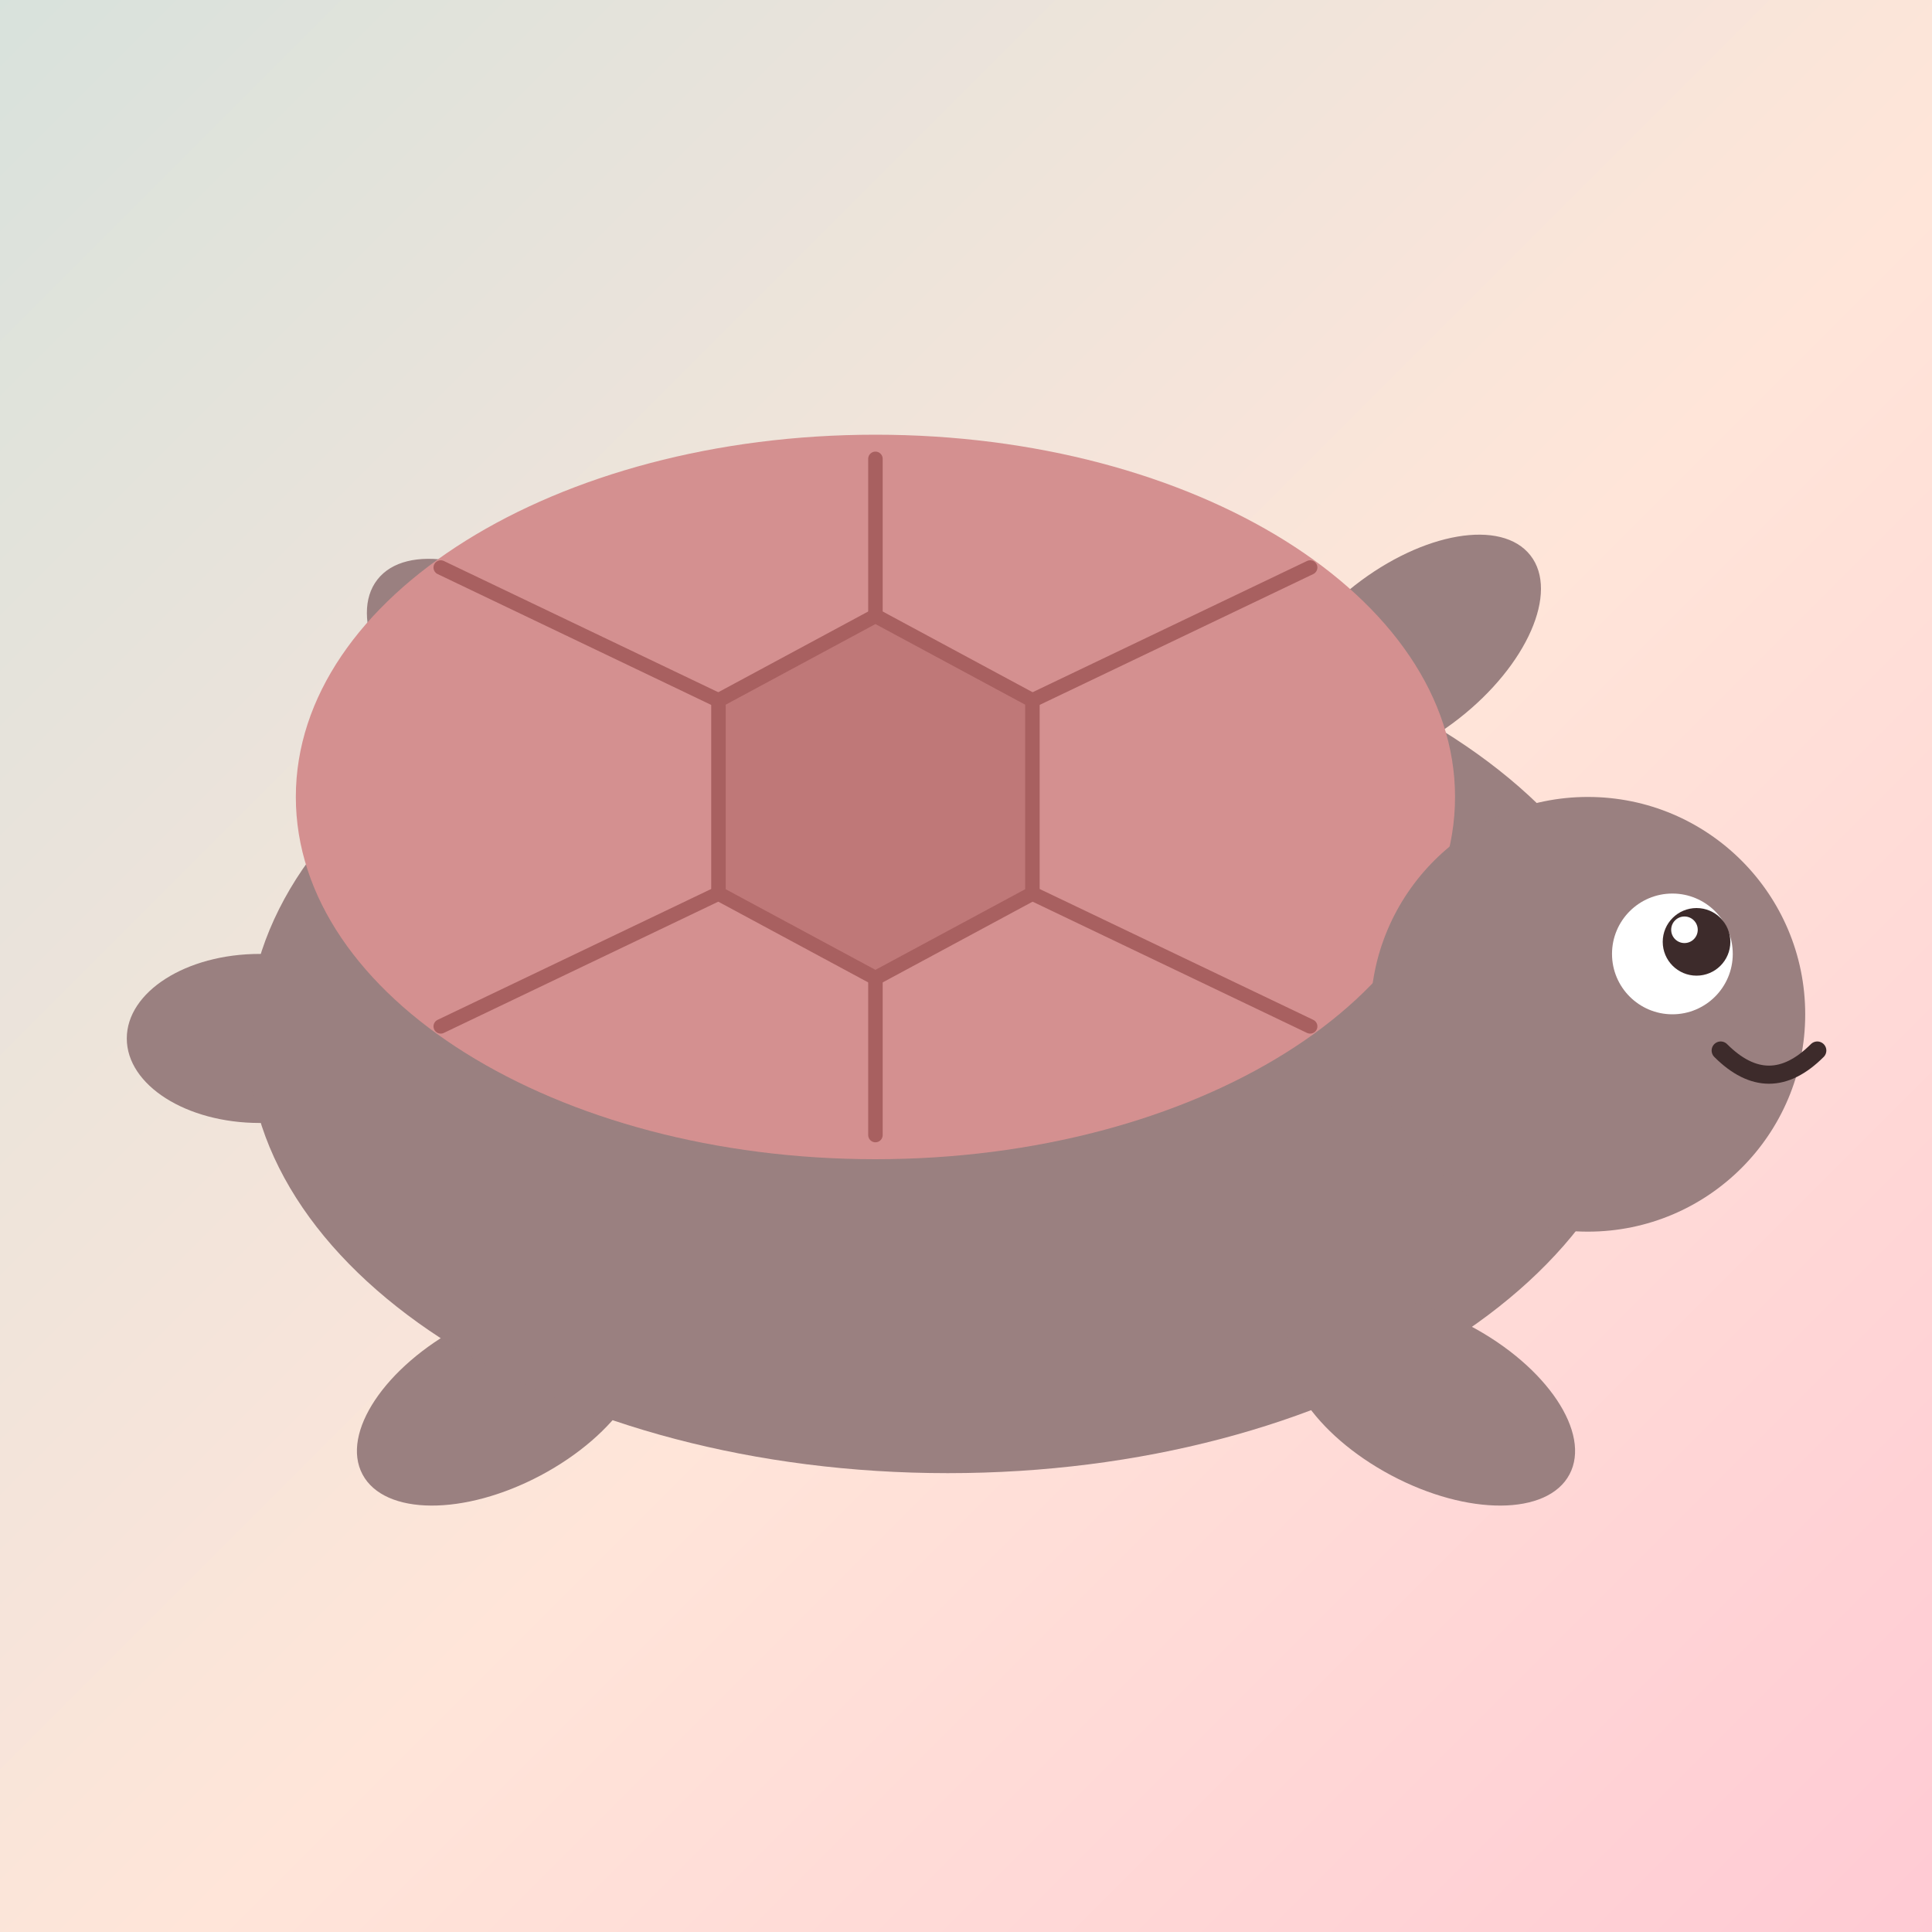
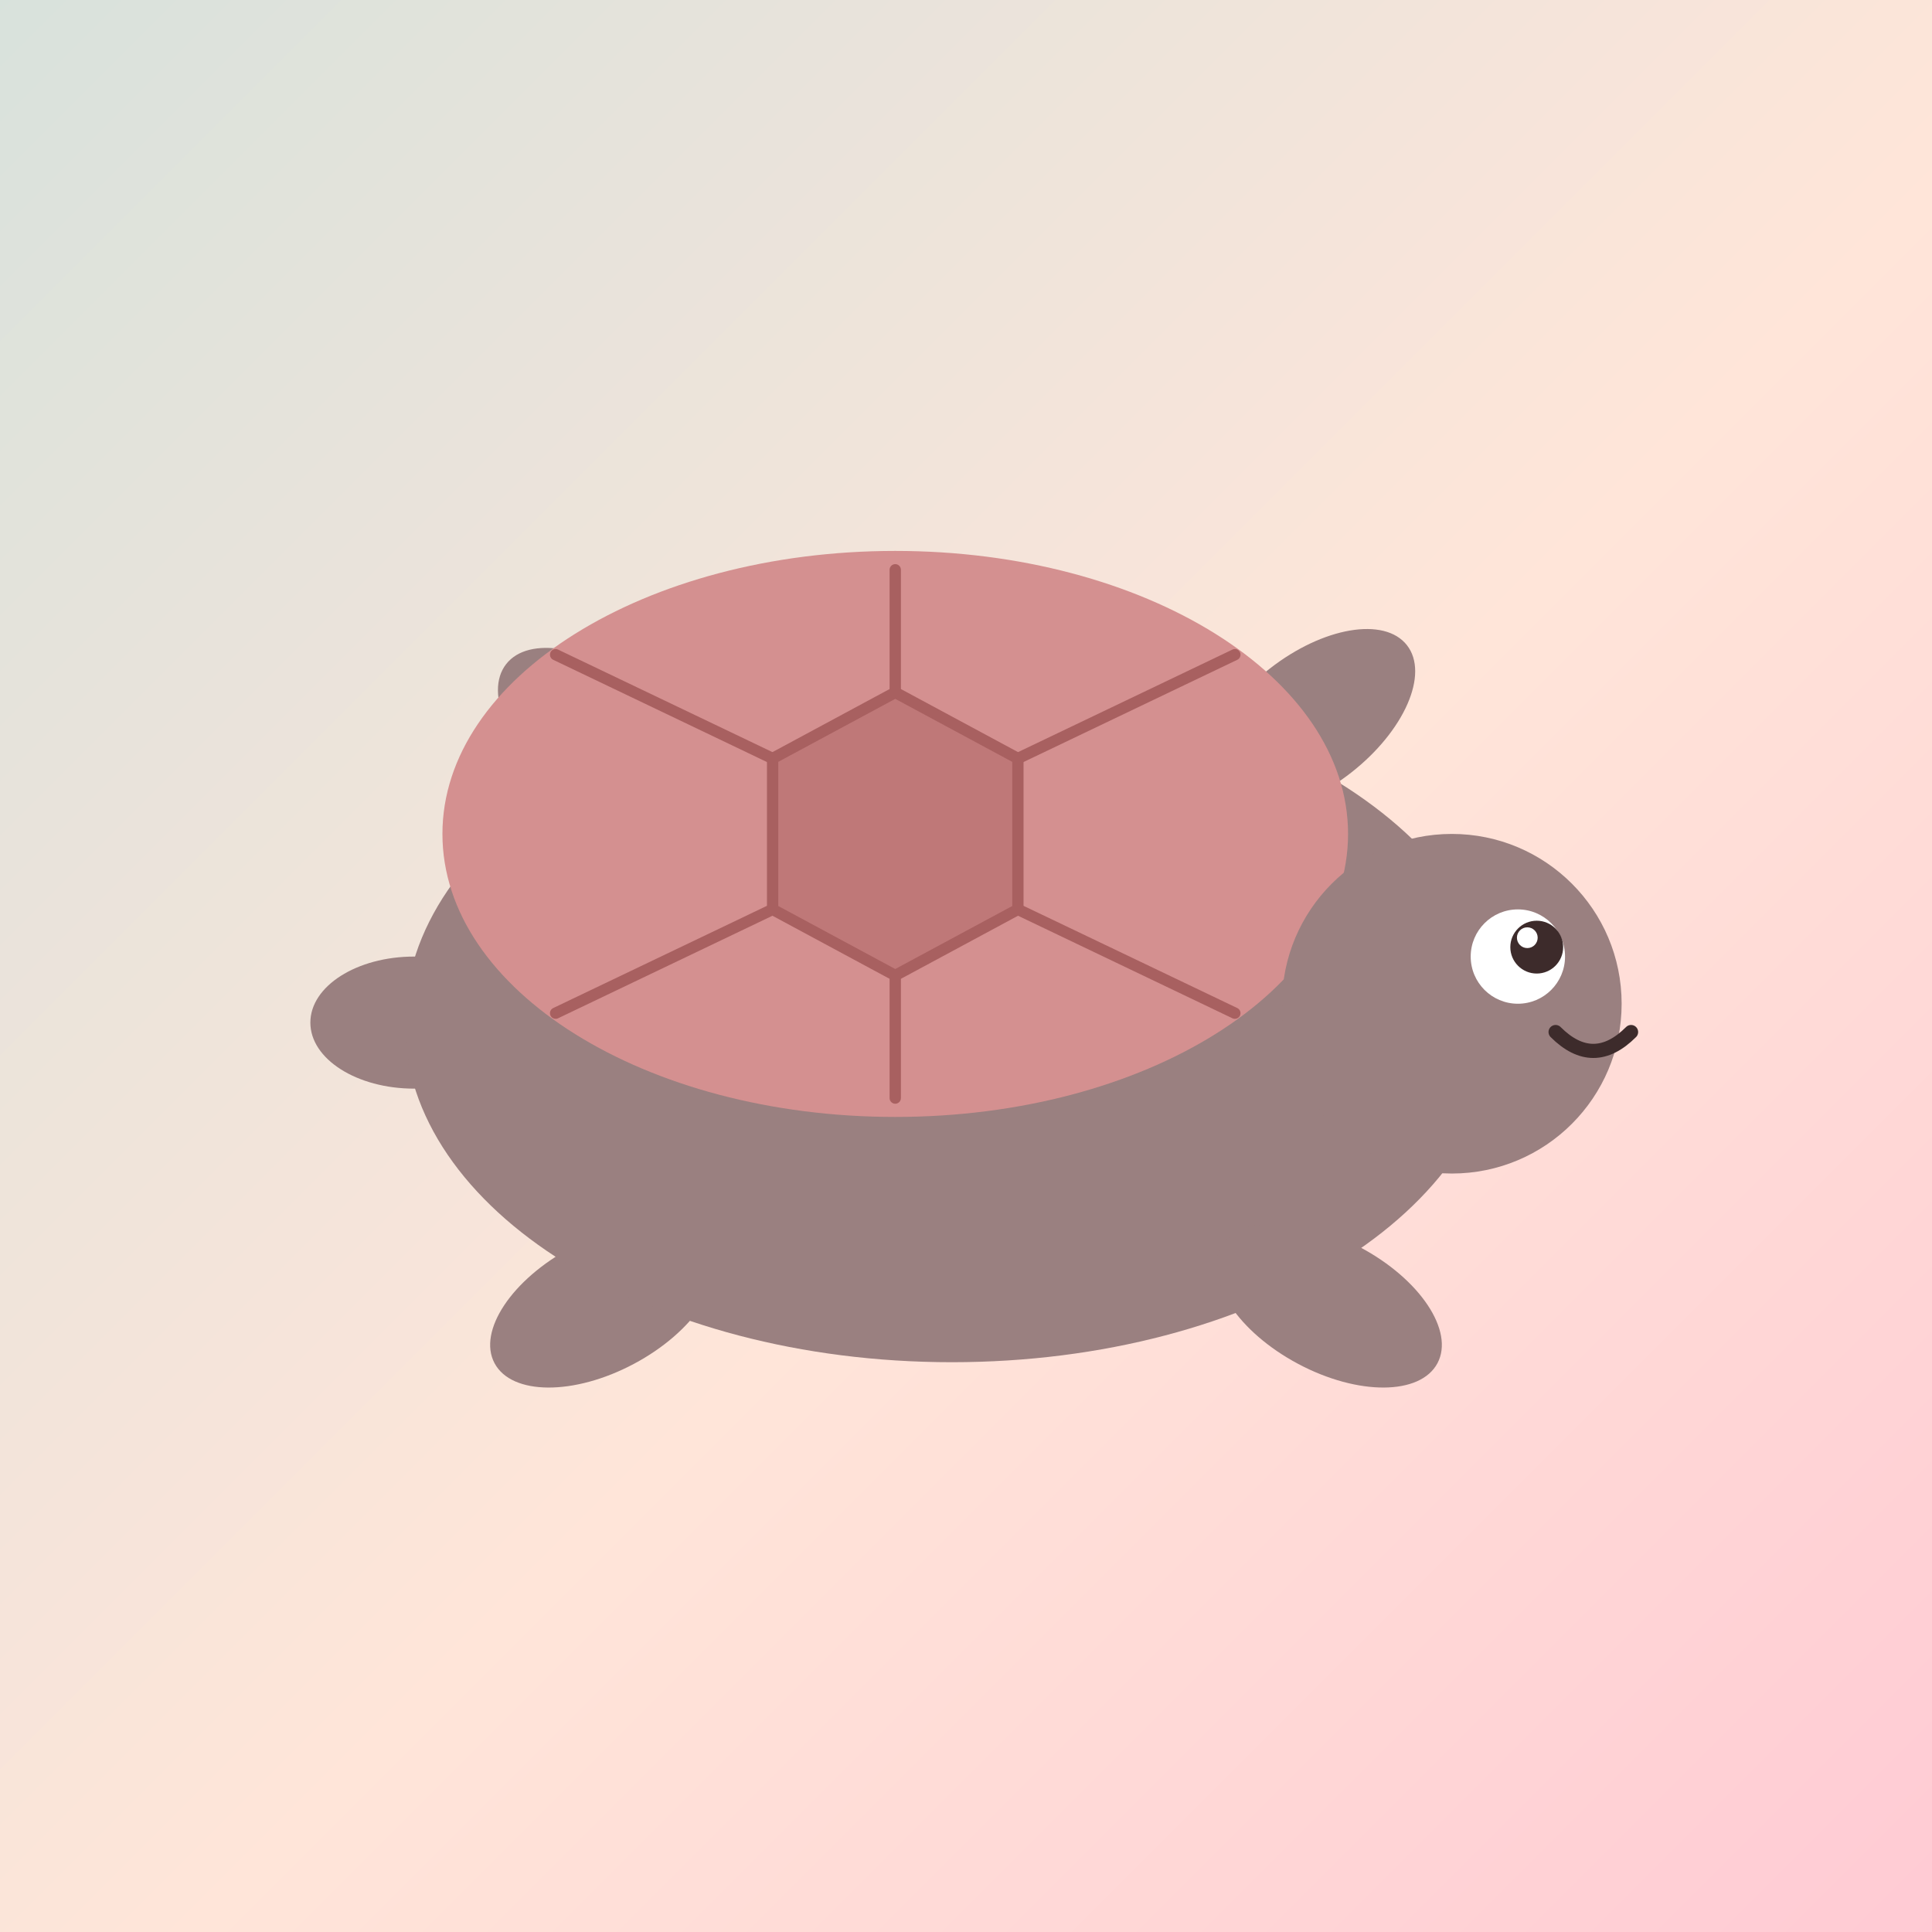
<svg xmlns="http://www.w3.org/2000/svg" viewBox="0 0 512 512">
  <defs>
    <linearGradient id="bg" x1="0%" y1="0%" x2="100%" y2="100%">
      <stop offset="0%" stop-color="#D8E2DC" />
      <stop offset="55%" stop-color="#FFE5D9" />
      <stop offset="100%" stop-color="#FFCAD4" />
    </linearGradient>
  </defs>
  <rect width="512" height="512" fill="url(#bg)" />
-   <g transform="translate(-36.8 -44.8) scale(3.2)">
+   <g transform="translate(27.25 21) scale(2.5)">
    <ellipse cx="53" cy="70" rx="13" ry="7" fill="#9A8080" transform="rotate(38 53 70)" />
    <ellipse cx="53" cy="130" rx="13" ry="7" fill="#9A8080" transform="rotate(-28 53 130)" />
    <ellipse cx="33" cy="100" rx="11" ry="7" fill="#9A8080" />
    <ellipse cx="90" cy="100" rx="58" ry="36" fill="#9A8080" />
    <ellipse cx="128" cy="68" rx="13" ry="7" fill="#9A8080" transform="rotate(-38 128 68)" />
    <ellipse cx="130" cy="130" rx="13" ry="7" fill="#9A8080" transform="rotate(28 130 130)" />
    <ellipse cx="84" cy="80" rx="48" ry="30" fill="#D49090" />
    <polygon points="84,65 97,72 97,88 84,95 71,88 71,72" fill="#BF7878" stroke="#A86060" stroke-width="1.2" />
    <line x1="84" y1="65" x2="84" y2="52" stroke="#A86060" stroke-width="1.2" stroke-linecap="round" />
    <line x1="97" y1="72" x2="120" y2="61" stroke="#A86060" stroke-width="1.2" stroke-linecap="round" />
    <line x1="97" y1="88" x2="120" y2="99" stroke="#A86060" stroke-width="1.2" stroke-linecap="round" />
    <line x1="84" y1="95" x2="84" y2="108" stroke="#A86060" stroke-width="1.2" stroke-linecap="round" />
    <line x1="71" y1="88" x2="48" y2="99" stroke="#A86060" stroke-width="1.2" stroke-linecap="round" />
    <line x1="71" y1="72" x2="48" y2="61" stroke="#A86060" stroke-width="1.2" stroke-linecap="round" />
    <circle cx="143" cy="98" r="18" fill="#9A8080" />
    <circle cx="150" cy="93" r="5" fill="white" />
    <circle cx="152" cy="92" r="2.8" fill="#3D2B2B" />
    <circle cx="151" cy="91" r="1.1" fill="white" />
    <path d="M 154 101 Q 158 105 162 101" stroke="#3D2B2B" stroke-width="1.5" fill="none" stroke-linecap="round" />
  </g>
</svg>
